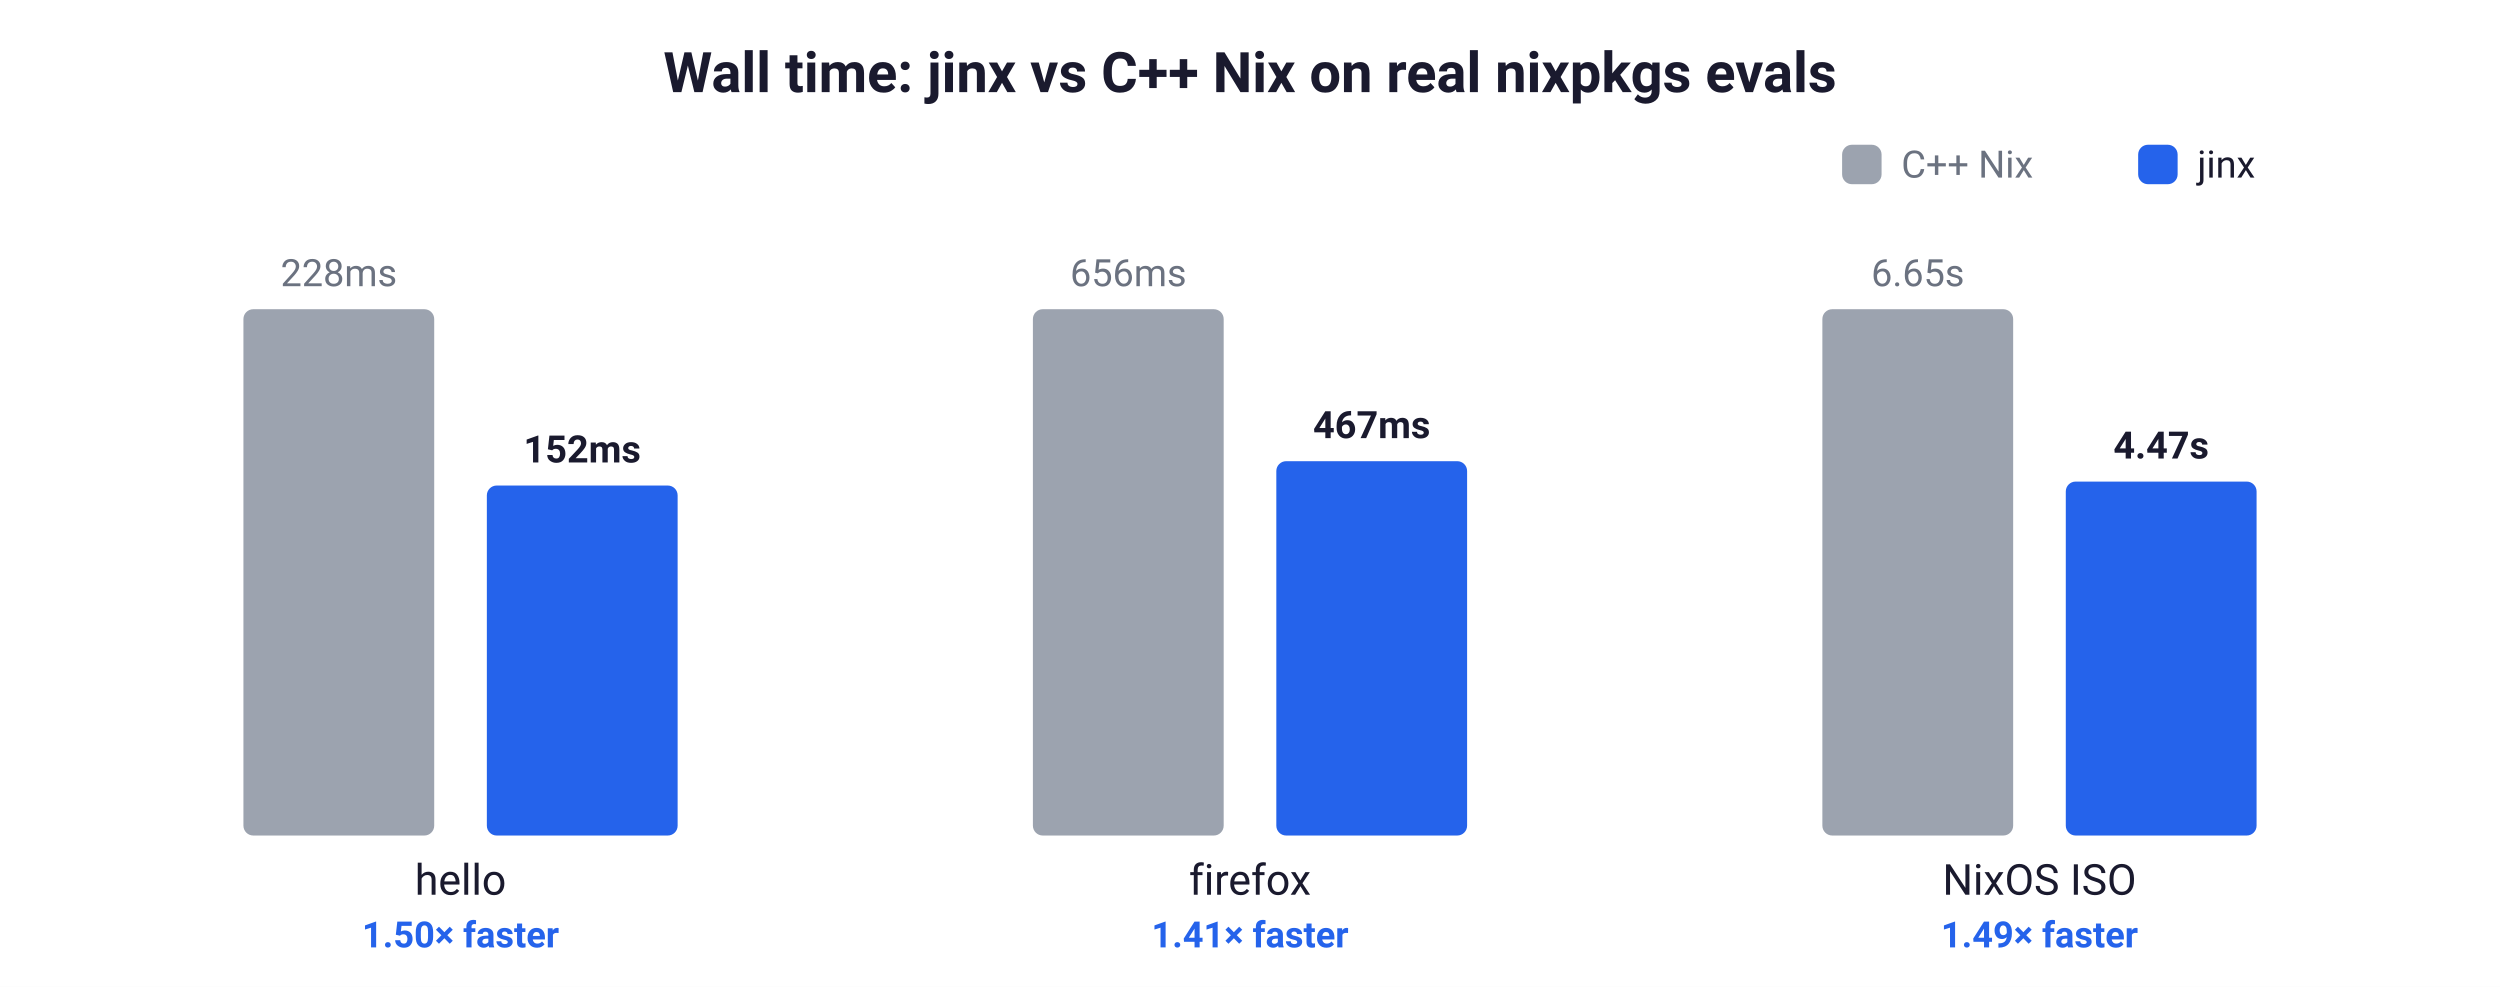
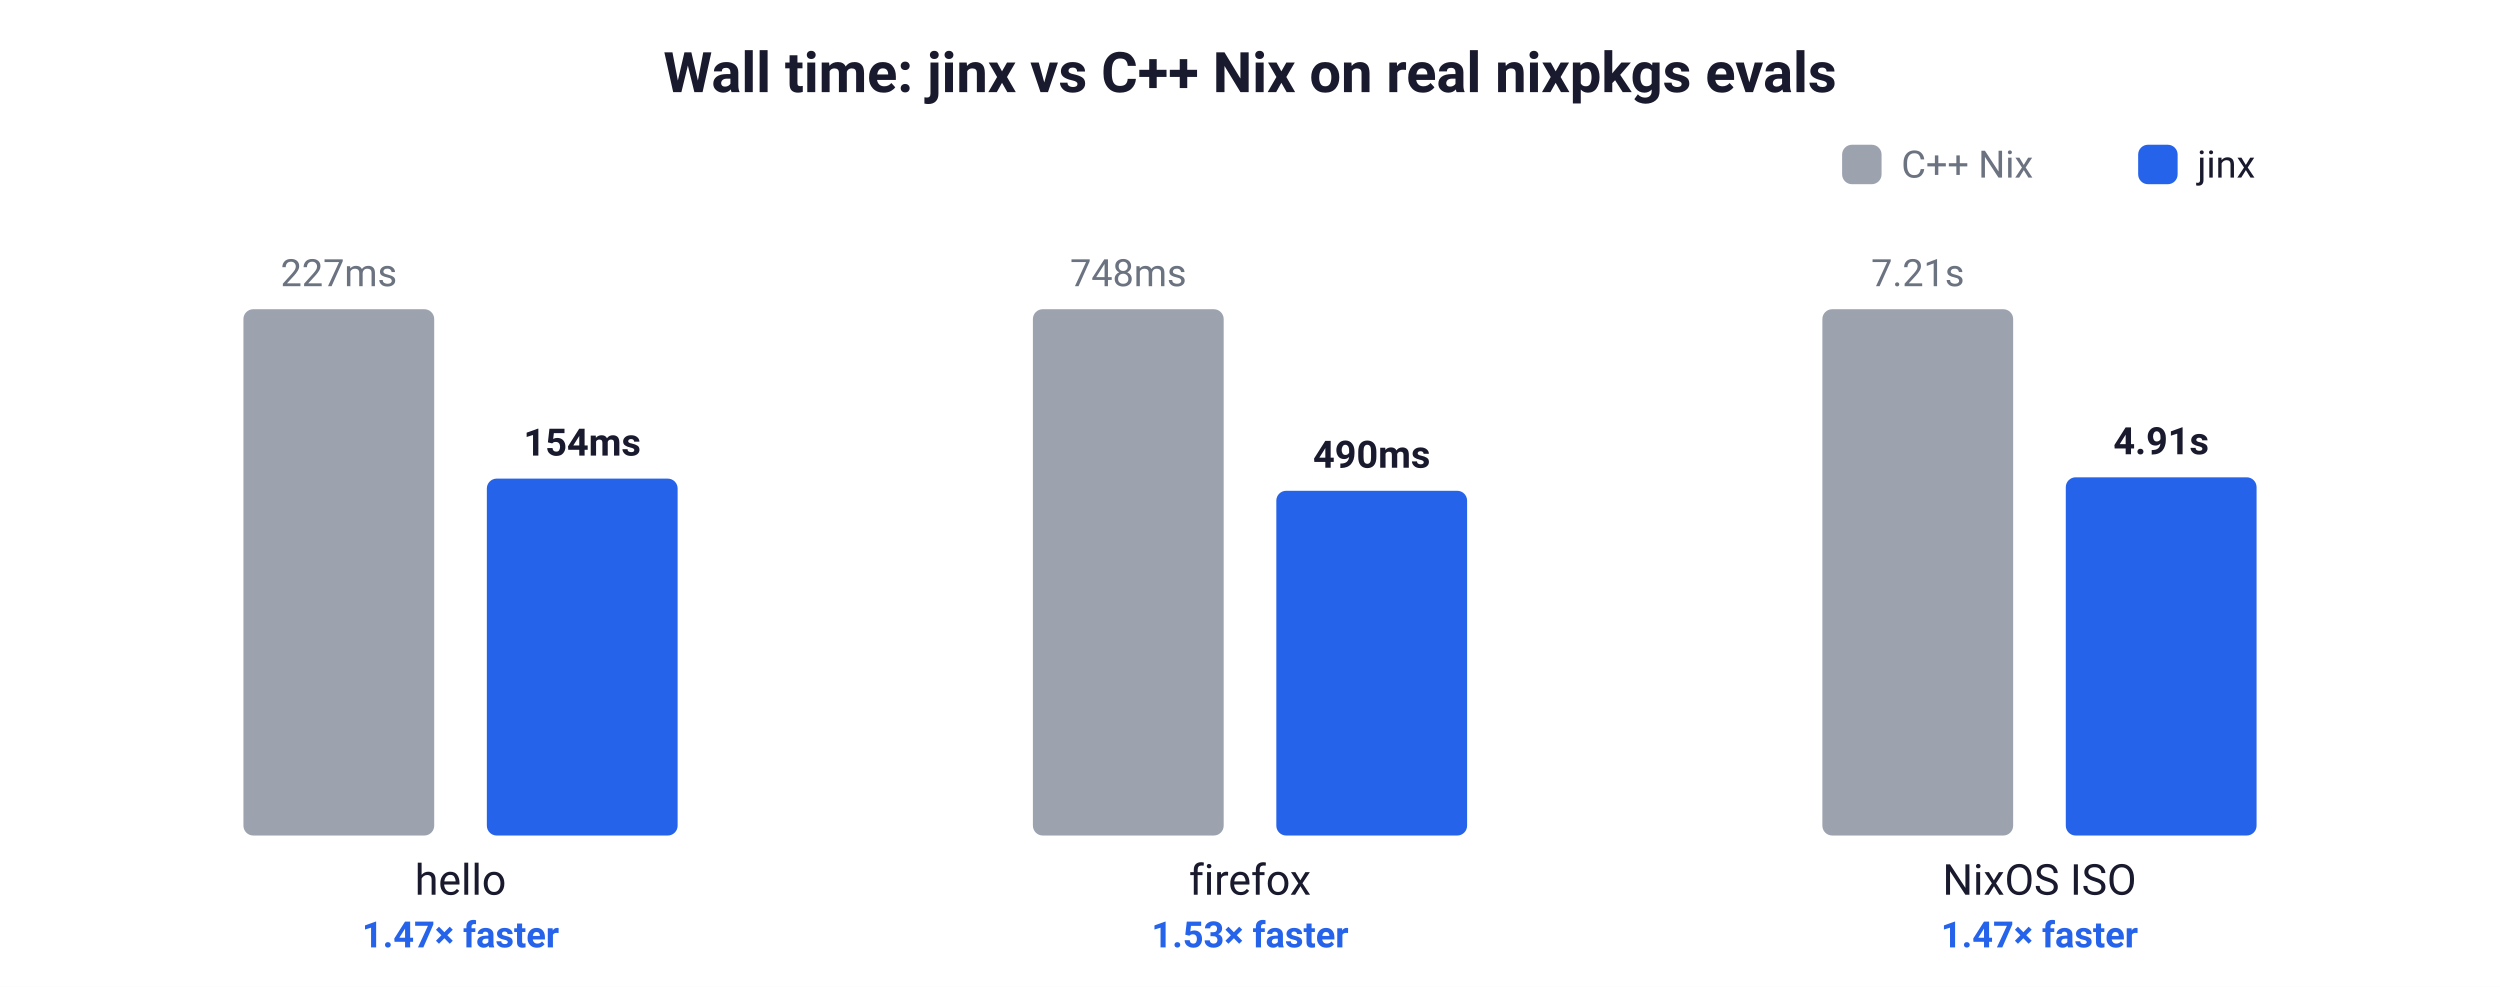
<svg xmlns="http://www.w3.org/2000/svg" width="760" height="300" viewBox="0 0 760 300" font-family="-apple-system,Segoe UI,Roboto,sans-serif" role="img" aria-labelledby="chart-title chart-description">
  <rect width="760" height="300" fill="#ffffff" />
  <text x="380.0" y="28" text-anchor="middle" font-size="17" font-weight="700" fill="#1a1a2e">Wall time: jinx vs C++ Nix on real nixpkgs evals</text>
  <rect x="74.0" y="94.0" width="58.0" height="160.0" rx="3" fill="#9ca3af" />
-   <rect x="148.0" y="147.6" width="58.0" height="106.4" rx="3" fill="#2563eb" />
-   <text x="103.0" y="87.0" text-anchor="middle" font-size="11.5" font-weight="400" fill="#6b7280">228ms</text>
-   <text x="177.0" y="140.6" text-anchor="middle" font-size="11.5" font-weight="700" fill="#1a1a2e">152ms</text>
+   <rect x="148.0" y="145.5" width="58.0" height="108.5" rx="3" fill="#2563eb" />
+   <text x="103.0" y="87.0" text-anchor="middle" font-size="11.5" font-weight="400" fill="#6b7280">227ms</text>
+   <text x="177.0" y="138.5" text-anchor="middle" font-size="11.5" font-weight="700" fill="#1a1a2e">154ms</text>
  <text x="140.0" y="272.0" text-anchor="middle" font-size="13" font-weight="400" fill="#1a1a2e">hello</text>
-   <text x="140.0" y="288.0" text-anchor="middle" font-size="11" font-weight="700" fill="#2563eb">1.50× faster</text>
+   <text x="140.0" y="288.0" text-anchor="middle" font-size="11" font-weight="700" fill="#2563eb">1.47× faster</text>
  <rect x="314.0" y="94.0" width="58.0" height="160.0" rx="3" fill="#9ca3af" />
-   <rect x="388.0" y="140.2" width="58.0" height="113.8" rx="3" fill="#2563eb" />
-   <text x="343.0" y="87.0" text-anchor="middle" font-size="11.5" font-weight="400" fill="#6b7280">656ms</text>
-   <text x="417.0" y="133.2" text-anchor="middle" font-size="11.5" font-weight="700" fill="#1a1a2e">467ms</text>
+   <rect x="388.0" y="149.2" width="58.0" height="104.8" rx="3" fill="#2563eb" />
+   <text x="343.0" y="87.0" text-anchor="middle" font-size="11.5" font-weight="400" fill="#6b7280">748ms</text>
+   <text x="417.0" y="142.2" text-anchor="middle" font-size="11.5" font-weight="700" fill="#1a1a2e">490ms</text>
  <text x="380.0" y="272.0" text-anchor="middle" font-size="13" font-weight="400" fill="#1a1a2e">firefox</text>
-   <text x="380.0" y="288.0" text-anchor="middle" font-size="11" font-weight="700" fill="#2563eb">1.41× faster</text>
+   <text x="380.0" y="288.0" text-anchor="middle" font-size="11" font-weight="700" fill="#2563eb">1.53× faster</text>
  <rect x="554.0" y="94.0" width="58.0" height="160.0" rx="3" fill="#9ca3af" />
-   <rect x="628.0" y="146.4" width="58.0" height="107.6" rx="3" fill="#2563eb" />
-   <text x="583.0" y="87.0" text-anchor="middle" font-size="11.5" font-weight="400" fill="#6b7280">6.65s</text>
-   <text x="657.0" y="139.4" text-anchor="middle" font-size="11.5" font-weight="700" fill="#1a1a2e">4.47s</text>
+   <rect x="628.0" y="145.1" width="58.0" height="108.9" rx="3" fill="#2563eb" />
+   <text x="583.0" y="87.0" text-anchor="middle" font-size="11.5" font-weight="400" fill="#6b7280">7.21s</text>
+   <text x="657.0" y="138.1" text-anchor="middle" font-size="11.5" font-weight="700" fill="#1a1a2e">4.91s</text>
  <text x="620.0" y="272.0" text-anchor="middle" font-size="13" font-weight="400" fill="#1a1a2e">NixOS ISO</text>
-   <text x="620.0" y="288.0" text-anchor="middle" font-size="11" font-weight="700" fill="#2563eb">1.49× faster</text>
+   <text x="620.0" y="288.0" text-anchor="middle" font-size="11" font-weight="700" fill="#2563eb">1.47× faster</text>
  <rect x="560.0" y="44.0" width="12.0" height="12.0" rx="3" fill="#9ca3af" />
  <text x="578.0" y="54.0" text-anchor="start" font-size="11.5" font-weight="400" fill="#6b7280">C++ Nix</text>
  <rect x="650.0" y="44.0" width="12.0" height="12.0" rx="3" fill="#2563eb" />
  <text x="668.0" y="54.0" text-anchor="start" font-size="11.5" font-weight="400" fill="#1a1a2e">jinx</text>
</svg>
